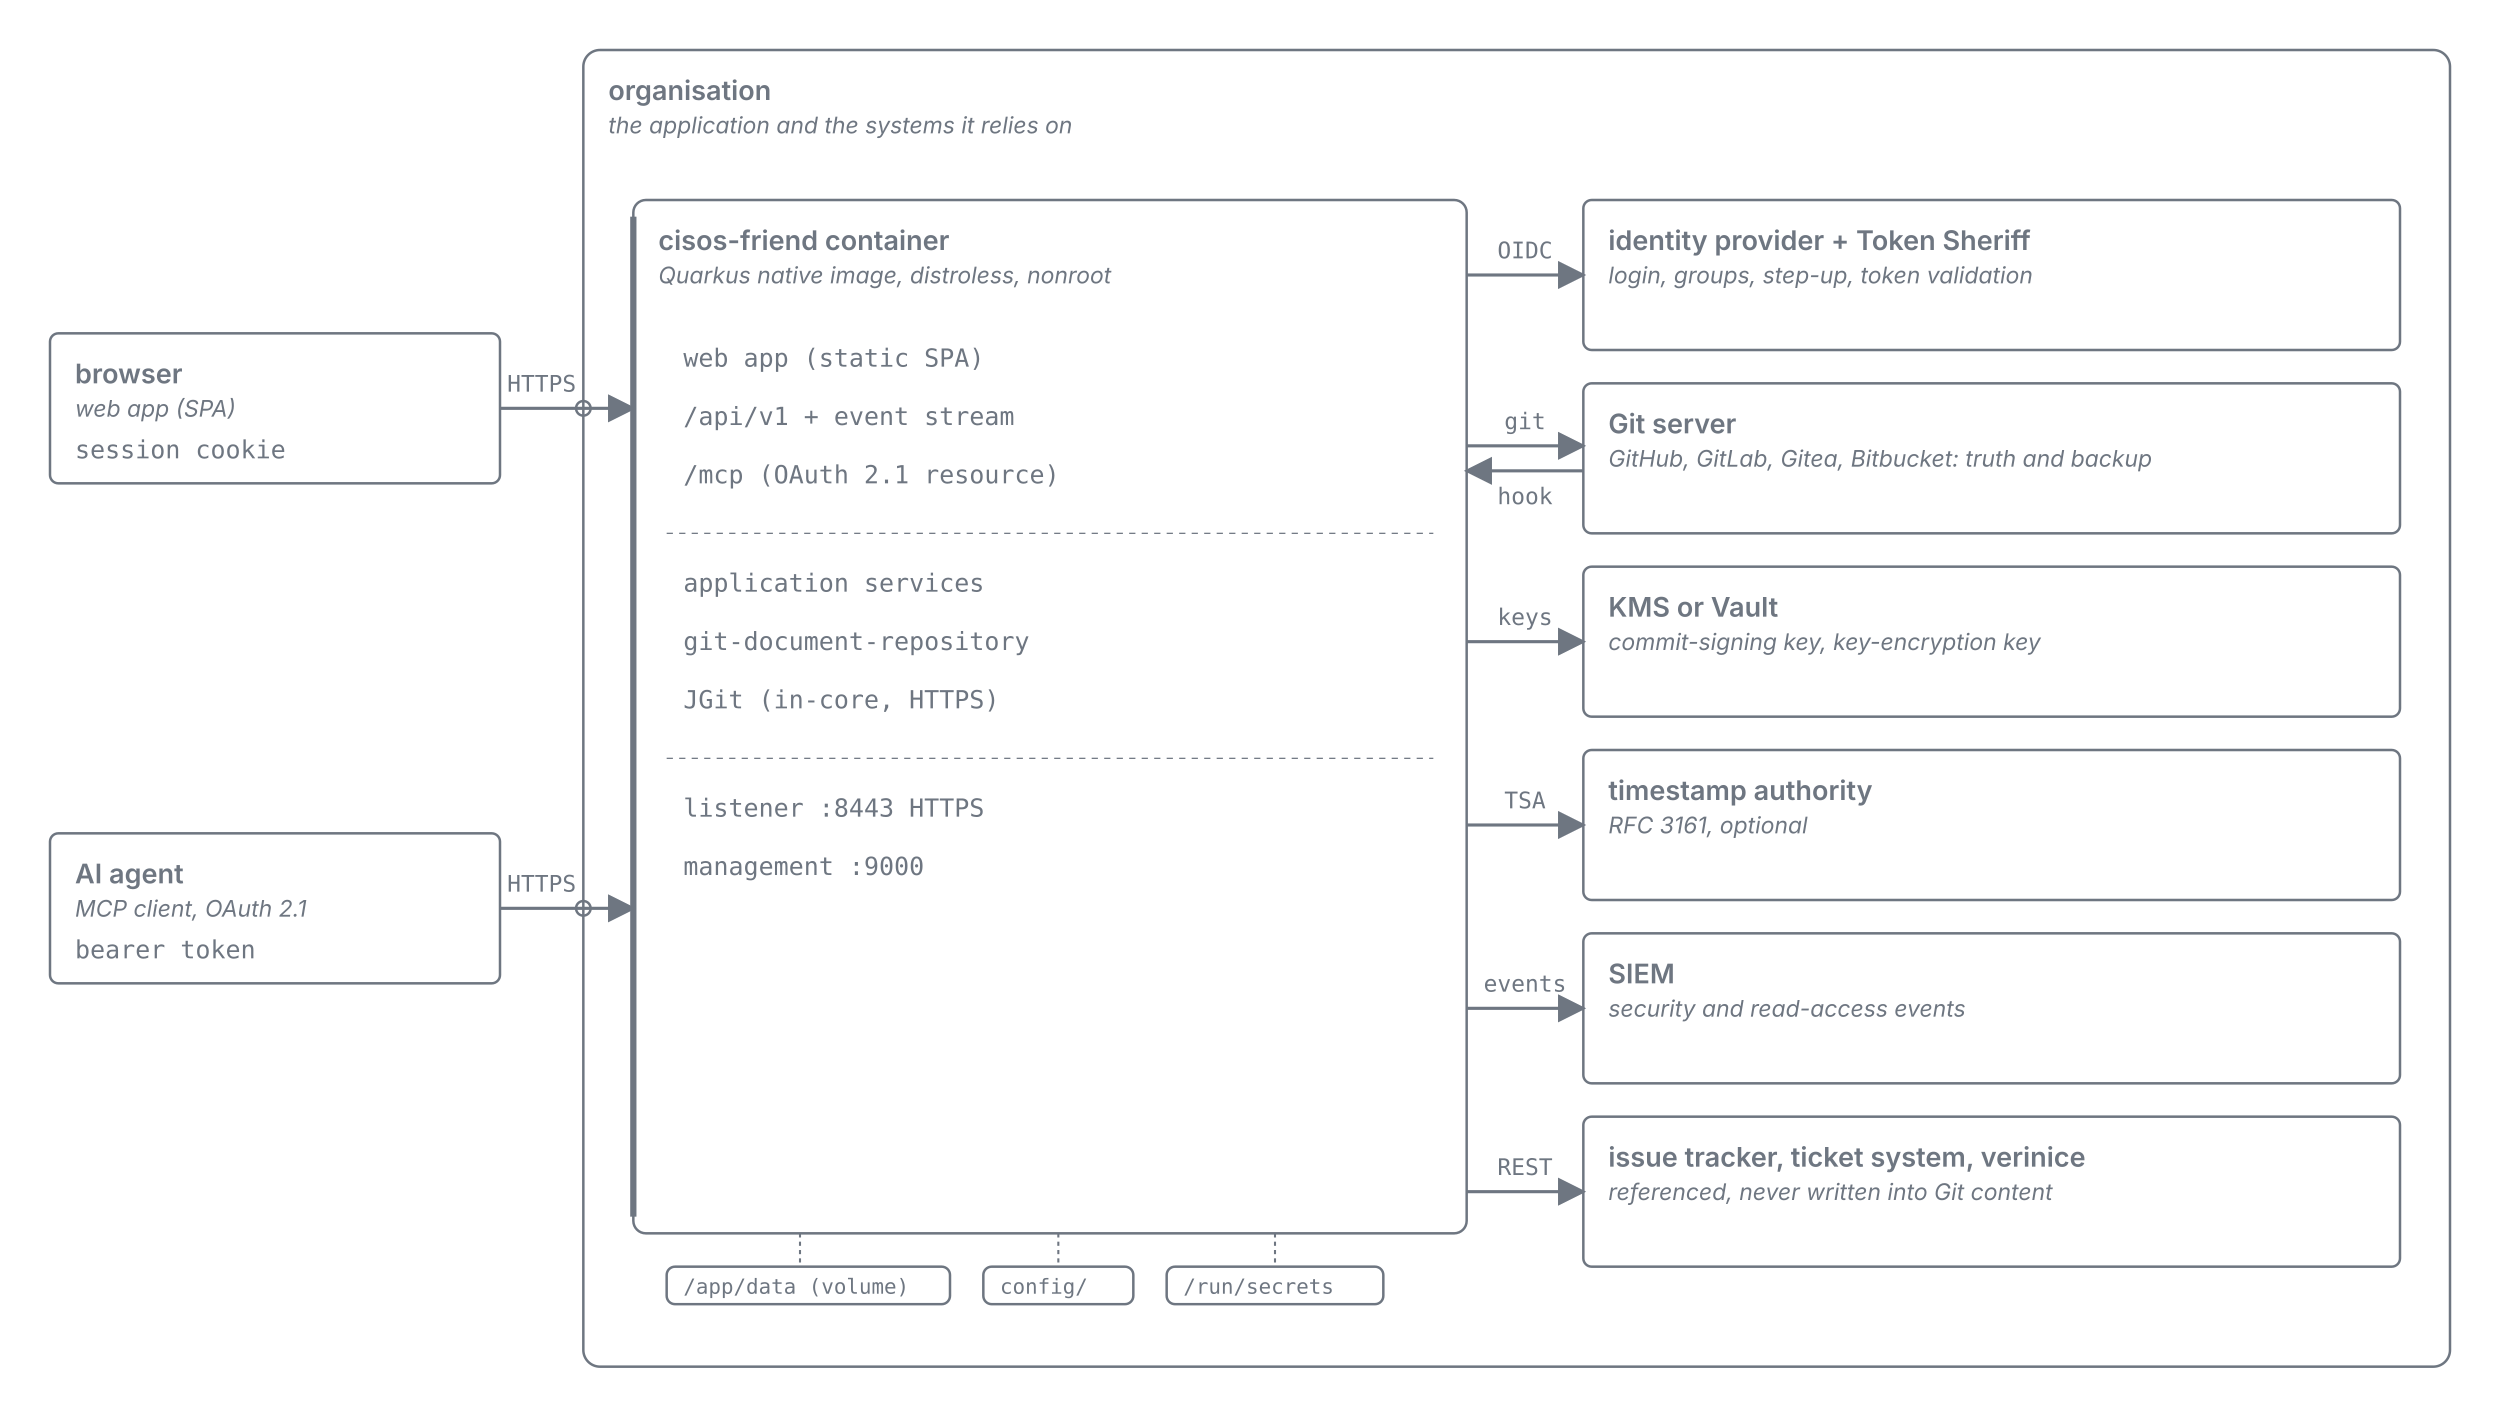
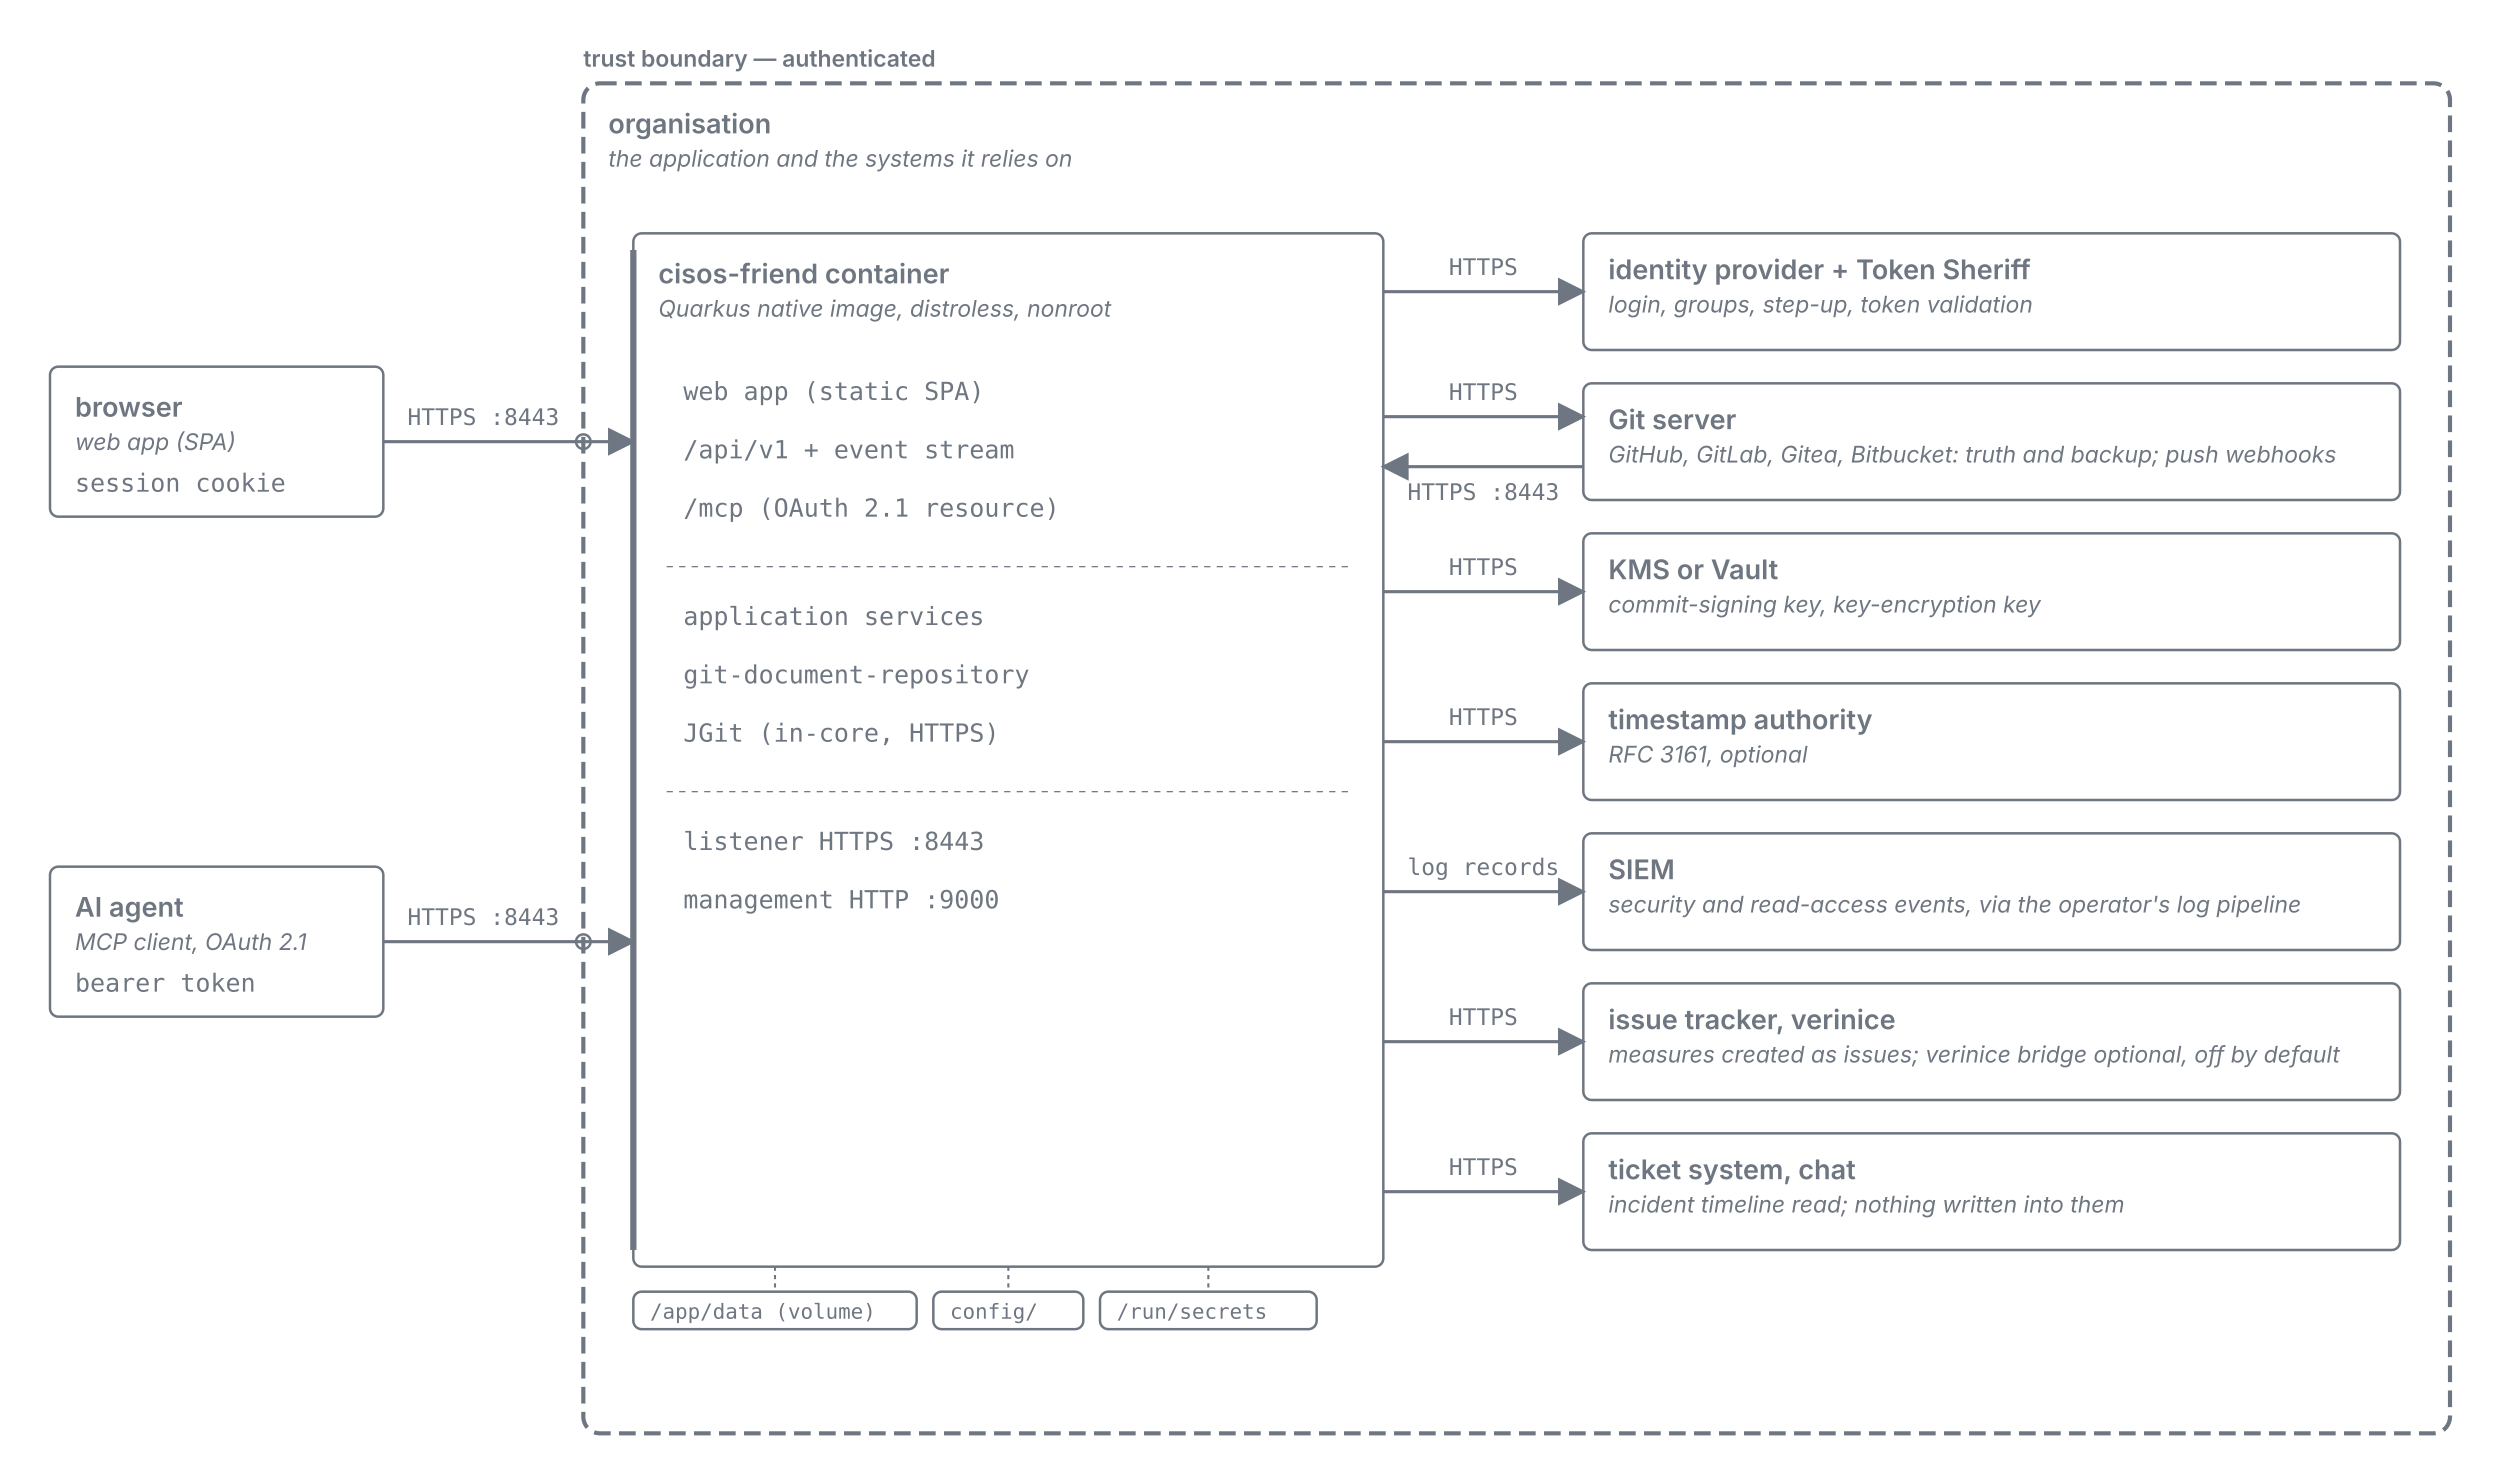
- <svg xmlns="http://www.w3.org/2000/svg" viewBox="0 0 1200 680" role="img" aria-labelledby="title desc" font-family="ui-sans-serif, -apple-system, system-ui, 'Segoe UI', sans-serif">
+ <svg xmlns="http://www.w3.org/2000/svg" viewBox="0 0 1200 712" role="img" aria-labelledby="title desc" font-family="ui-sans-serif, -apple-system, system-ui, 'Segoe UI', sans-serif">
  <defs>
    <marker id="arrow" viewBox="0 0 10 10" refX="9" refY="5" markerWidth="9" markerHeight="9" orient="auto">
      <path d="M0,0 L10,5 L0,10 z" class="arrow-fill" />
    </marker>
    <style>
      .stroke      { stroke: #6e7681; stroke-width: 1.2; fill: none; }
      .encl        { font-size: 13px; font-weight: 600; fill: #6e7681; }
      .encl-sub    { font-size: 11px; fill: #6e7681; font-style: italic; }
      .item        { font-size: 12px; fill: #6e7681; font-family: ui-monospace, "SF Mono", Menlo, Consolas, monospace; }
      .own-bar     { stroke: #6e7681; stroke-width: 3; }
      .divider     { stroke: #6e7681; stroke-width: 0.6; stroke-dasharray: 3 3; }
+       .trust       { stroke: #6e7681; stroke-width: 2; stroke-dasharray: 8 4; fill: none; }
+       .trust-lbl   { font-size: 11px; font-weight: 600; fill: #6e7681; }
      .trust-cross { stroke: #6e7681; stroke-width: 1.2; fill: none; }
      .arrow       { stroke: #6e7681; stroke-width: 1.5; fill: none; }
      .arrow-fill  { fill: #6e7681; }
      .edge-lbl    { font-size: 11px; fill: #6e7681; text-anchor: middle; font-family: ui-monospace, "SF Mono", Menlo, Consolas, monospace; }
      .mount-stem  { stroke: #6e7681; stroke-width: 1; stroke-dasharray: 2 2; fill: none; }
      .mount       { font-size: 10px; fill: #6e7681; font-family: ui-monospace, "SF Mono", Menlo, Consolas, monospace; }
    </style>
  </defs>
-   <rect class="stroke" x="24" y="160" width="216" height="72" rx="4" />
-   <text x="36" y="184" class="encl">browser</text>
-   <text x="36" y="200" class="encl-sub">web app (SPA)</text>
-   <text x="36" y="220" class="item">session cookie</text>
-   <rect class="stroke" x="24" y="400" width="216" height="72" rx="4" />
-   <text x="36" y="424" class="encl">AI agent</text>
-   <text x="36" y="440" class="encl-sub">MCP client, OAuth 2.1</text>
-   <text x="36" y="460" class="item">bearer token</text>
-   <rect class="stroke" x="280" y="24" width="896" height="632" rx="8" />
-   <text x="292" y="48" class="encl">organisation</text>
-   <text x="292" y="64" class="encl-sub">the application and the systems it relies on</text>
-   <rect class="stroke" x="304" y="96" width="400" height="496" rx="6" />
-   <line class="own-bar" x1="304" y1="104" x2="304" y2="584" />
-   <text x="316" y="120" class="encl">cisos-friend container</text>
-   <text x="316" y="136" class="encl-sub">Quarkus native image, distroless, nonroot</text>
-   <text x="328" y="176" class="item">web app (static SPA)</text>
-   <text x="328" y="204" class="item">/api/v1 + event stream</text>
-   <text x="328" y="232" class="item">/mcp (OAuth 2.1 resource)</text>
-   <line class="divider" x1="320" y1="256" x2="688" y2="256" />
-   <text x="328" y="284" class="item">application services</text>
-   <text x="328" y="312" class="item">git-document-repository</text>
-   <text x="328" y="340" class="item">JGit (in-core, HTTPS)</text>
-   <line class="divider" x1="320" y1="364" x2="688" y2="364" />
-   <text x="328" y="392" class="item">listener   :8443 HTTPS</text>
-   <text x="328" y="420" class="item">management :9000</text>
-   <line class="mount-stem" x1="384" y1="592" x2="384" y2="608" />
-   <rect class="stroke" x="320" y="608" width="136" height="18" rx="4" />
-   <text x="328" y="621" class="mount">/app/data (volume)</text>
-   <line class="mount-stem" x1="508" y1="592" x2="508" y2="608" />
-   <rect class="stroke" x="472" y="608" width="72" height="18" rx="4" />
-   <text x="480" y="621" class="mount">config/</text>
-   <line class="mount-stem" x1="612" y1="592" x2="612" y2="608" />
-   <rect class="stroke" x="560" y="608" width="104" height="18" rx="4" />
-   <text x="568" y="621" class="mount">/run/secrets</text>
-   <rect class="stroke" x="760" y="96" width="392" height="72" rx="4" />
-   <text x="772" y="120" class="encl">identity provider + Token Sheriff</text>
-   <text x="772" y="136" class="encl-sub">login, groups, step-up, token validation</text>
-   <rect class="stroke" x="760" y="184" width="392" height="72" rx="4" />
-   <text x="772" y="208" class="encl">Git server</text>
-   <text x="772" y="224" class="encl-sub">GitHub, GitLab, Gitea, Bitbucket: truth and backup</text>
-   <rect class="stroke" x="760" y="272" width="392" height="72" rx="4" />
-   <text x="772" y="296" class="encl">KMS or Vault</text>
-   <text x="772" y="312" class="encl-sub">commit-signing key, key-encryption key</text>
-   <rect class="stroke" x="760" y="360" width="392" height="72" rx="4" />
-   <text x="772" y="384" class="encl">timestamp authority</text>
-   <text x="772" y="400" class="encl-sub">RFC 3161, optional</text>
-   <rect class="stroke" x="760" y="448" width="392" height="72" rx="4" />
-   <text x="772" y="472" class="encl">SIEM</text>
-   <text x="772" y="488" class="encl-sub">security and read-access events</text>
-   <rect class="stroke" x="760" y="536" width="392" height="72" rx="4" />
-   <text x="772" y="560" class="encl">issue tracker, ticket system, verinice</text>
-   <text x="772" y="576" class="encl-sub">referenced, never written into Git content</text>
-   <line class="arrow" x1="240" y1="196" x2="304" y2="196" marker-end="url(#arrow)" />
-   <text x="260" y="188" class="edge-lbl">HTTPS</text>
-   <circle class="trust-cross" cx="280" cy="196" r="3.5" />
-   <line class="arrow" x1="240" y1="436" x2="304" y2="436" marker-end="url(#arrow)" />
-   <text x="260" y="428" class="edge-lbl">HTTPS</text>
-   <circle class="trust-cross" cx="280" cy="436" r="3.5" />
-   <line class="arrow" x1="704" y1="132" x2="760" y2="132" marker-end="url(#arrow)" />
-   <text x="732" y="124" class="edge-lbl">OIDC</text>
-   <line class="arrow" x1="704" y1="214" x2="760" y2="214" marker-end="url(#arrow)" />
-   <line class="arrow" x1="760" y1="226" x2="704" y2="226" marker-end="url(#arrow)" />
-   <text x="732" y="206" class="edge-lbl">git</text>
-   <text x="732" y="242" class="edge-lbl">hook</text>
-   <line class="arrow" x1="704" y1="308" x2="760" y2="308" marker-end="url(#arrow)" />
-   <text x="732" y="300" class="edge-lbl">keys</text>
-   <line class="arrow" x1="704" y1="396" x2="760" y2="396" marker-end="url(#arrow)" />
-   <text x="732" y="388" class="edge-lbl">TSA</text>
-   <line class="arrow" x1="704" y1="484" x2="760" y2="484" marker-end="url(#arrow)" />
-   <text x="732" y="476" class="edge-lbl">events</text>
-   <line class="arrow" x1="704" y1="572" x2="760" y2="572" marker-end="url(#arrow)" />
-   <text x="732" y="564" class="edge-lbl">REST</text>
+   <rect class="stroke" x="24" y="176" width="160" height="72" rx="4" />
+   <text x="36" y="200" class="encl">browser</text>
+   <text x="36" y="216" class="encl-sub">web app (SPA)</text>
+   <text x="36" y="236" class="item">session cookie</text>
+   <rect class="stroke" x="24" y="416" width="160" height="72" rx="4" />
+   <text x="36" y="440" class="encl">AI agent</text>
+   <text x="36" y="456" class="encl-sub">MCP client, OAuth 2.1</text>
+   <text x="36" y="476" class="item">bearer token</text>
+   <text x="280" y="32" class="trust-lbl">trust boundary — authenticated</text>
+   <rect class="trust" x="280" y="40" width="896" height="648" rx="8" />
+   <text x="292" y="64" class="encl">organisation</text>
+   <text x="292" y="80" class="encl-sub">the application and the systems it relies on</text>
+   <rect class="stroke" x="304" y="112" width="360" height="496" rx="4" />
+   <line class="own-bar" x1="304" y1="120" x2="304" y2="600" />
+   <text x="316" y="136" class="encl">cisos-friend container</text>
+   <text x="316" y="152" class="encl-sub">Quarkus native image, distroless, nonroot</text>
+   <text x="328" y="192" class="item">web app (static SPA)</text>
+   <text x="328" y="220" class="item">/api/v1 + event stream</text>
+   <text x="328" y="248" class="item">/mcp (OAuth 2.1 resource)</text>
+   <line class="divider" x1="320" y1="272" x2="648" y2="272" />
+   <text x="328" y="300" class="item">application services</text>
+   <text x="328" y="328" class="item">git-document-repository</text>
+   <text x="328" y="356" class="item">JGit (in-core, HTTPS)</text>
+   <line class="divider" x1="320" y1="380" x2="648" y2="380" />
+   <text x="328" y="408" class="item">listener   HTTPS :8443</text>
+   <text x="328" y="436" class="item">management HTTP :9000</text>
+   <line class="mount-stem" x1="372" y1="608" x2="372" y2="620" />
+   <rect class="stroke" x="304" y="620" width="136" height="18" rx="4" />
+   <text x="312" y="633" class="mount">/app/data (volume)</text>
+   <line class="mount-stem" x1="484" y1="608" x2="484" y2="620" />
+   <rect class="stroke" x="448" y="620" width="72" height="18" rx="4" />
+   <text x="456" y="633" class="mount">config/</text>
+   <line class="mount-stem" x1="580" y1="608" x2="580" y2="620" />
+   <rect class="stroke" x="528" y="620" width="104" height="18" rx="4" />
+   <text x="536" y="633" class="mount">/run/secrets</text>
+   <rect class="stroke" x="760" y="112" width="392" height="56" rx="4" />
+   <text x="772" y="134" class="encl">identity provider + Token Sheriff</text>
+   <text x="772" y="150" class="encl-sub">login, groups, step-up, token validation</text>
+   <rect class="stroke" x="760" y="184" width="392" height="56" rx="4" />
+   <text x="772" y="206" class="encl">Git server</text>
+   <text x="772" y="222" class="encl-sub">GitHub, GitLab, Gitea, Bitbucket: truth and backup; push webhooks</text>
+   <rect class="stroke" x="760" y="256" width="392" height="56" rx="4" />
+   <text x="772" y="278" class="encl">KMS or Vault</text>
+   <text x="772" y="294" class="encl-sub">commit-signing key, key-encryption key</text>
+   <rect class="stroke" x="760" y="328" width="392" height="56" rx="4" />
+   <text x="772" y="350" class="encl">timestamp authority</text>
+   <text x="772" y="366" class="encl-sub">RFC 3161, optional</text>
+   <rect class="stroke" x="760" y="400" width="392" height="56" rx="4" />
+   <text x="772" y="422" class="encl">SIEM</text>
+   <text x="772" y="438" class="encl-sub">security and read-access events, via the operator's log pipeline</text>
+   <rect class="stroke" x="760" y="472" width="392" height="56" rx="4" />
+   <text x="772" y="494" class="encl">issue tracker, verinice</text>
+   <text x="772" y="510" class="encl-sub">measures created as issues; verinice bridge optional, off by default</text>
+   <rect class="stroke" x="760" y="544" width="392" height="56" rx="4" />
+   <text x="772" y="566" class="encl">ticket system, chat</text>
+   <text x="772" y="582" class="encl-sub">incident timeline read; nothing written into them</text>
+   <line class="arrow" x1="184" y1="212" x2="304" y2="212" marker-end="url(#arrow)" />
+   <text x="232" y="204" class="edge-lbl">HTTPS :8443</text>
+   <circle class="trust-cross" cx="280" cy="212" r="3.5" />
+   <line class="arrow" x1="184" y1="452" x2="304" y2="452" marker-end="url(#arrow)" />
+   <text x="232" y="444" class="edge-lbl">HTTPS :8443</text>
+   <circle class="trust-cross" cx="280" cy="452" r="3.5" />
+   <line class="arrow" x1="664" y1="140" x2="760" y2="140" marker-end="url(#arrow)" />
+   <text x="712" y="132" class="edge-lbl">HTTPS</text>
+   <line class="arrow" x1="664" y1="200" x2="760" y2="200" marker-end="url(#arrow)" />
+   <text x="712" y="192" class="edge-lbl">HTTPS</text>
+   <line class="arrow" x1="760" y1="224" x2="664" y2="224" marker-end="url(#arrow)" />
+   <text x="712" y="240" class="edge-lbl">HTTPS :8443</text>
+   <line class="arrow" x1="664" y1="284" x2="760" y2="284" marker-end="url(#arrow)" />
+   <text x="712" y="276" class="edge-lbl">HTTPS</text>
+   <line class="arrow" x1="664" y1="356" x2="760" y2="356" marker-end="url(#arrow)" />
+   <text x="712" y="348" class="edge-lbl">HTTPS</text>
+   <line class="arrow" x1="664" y1="428" x2="760" y2="428" marker-end="url(#arrow)" />
+   <text x="712" y="420" class="edge-lbl">log records</text>
+   <line class="arrow" x1="664" y1="500" x2="760" y2="500" marker-end="url(#arrow)" />
+   <text x="712" y="492" class="edge-lbl">HTTPS</text>
+   <line class="arrow" x1="664" y1="572" x2="760" y2="572" marker-end="url(#arrow)" />
+   <text x="712" y="564" class="edge-lbl">HTTPS</text>
</svg>
